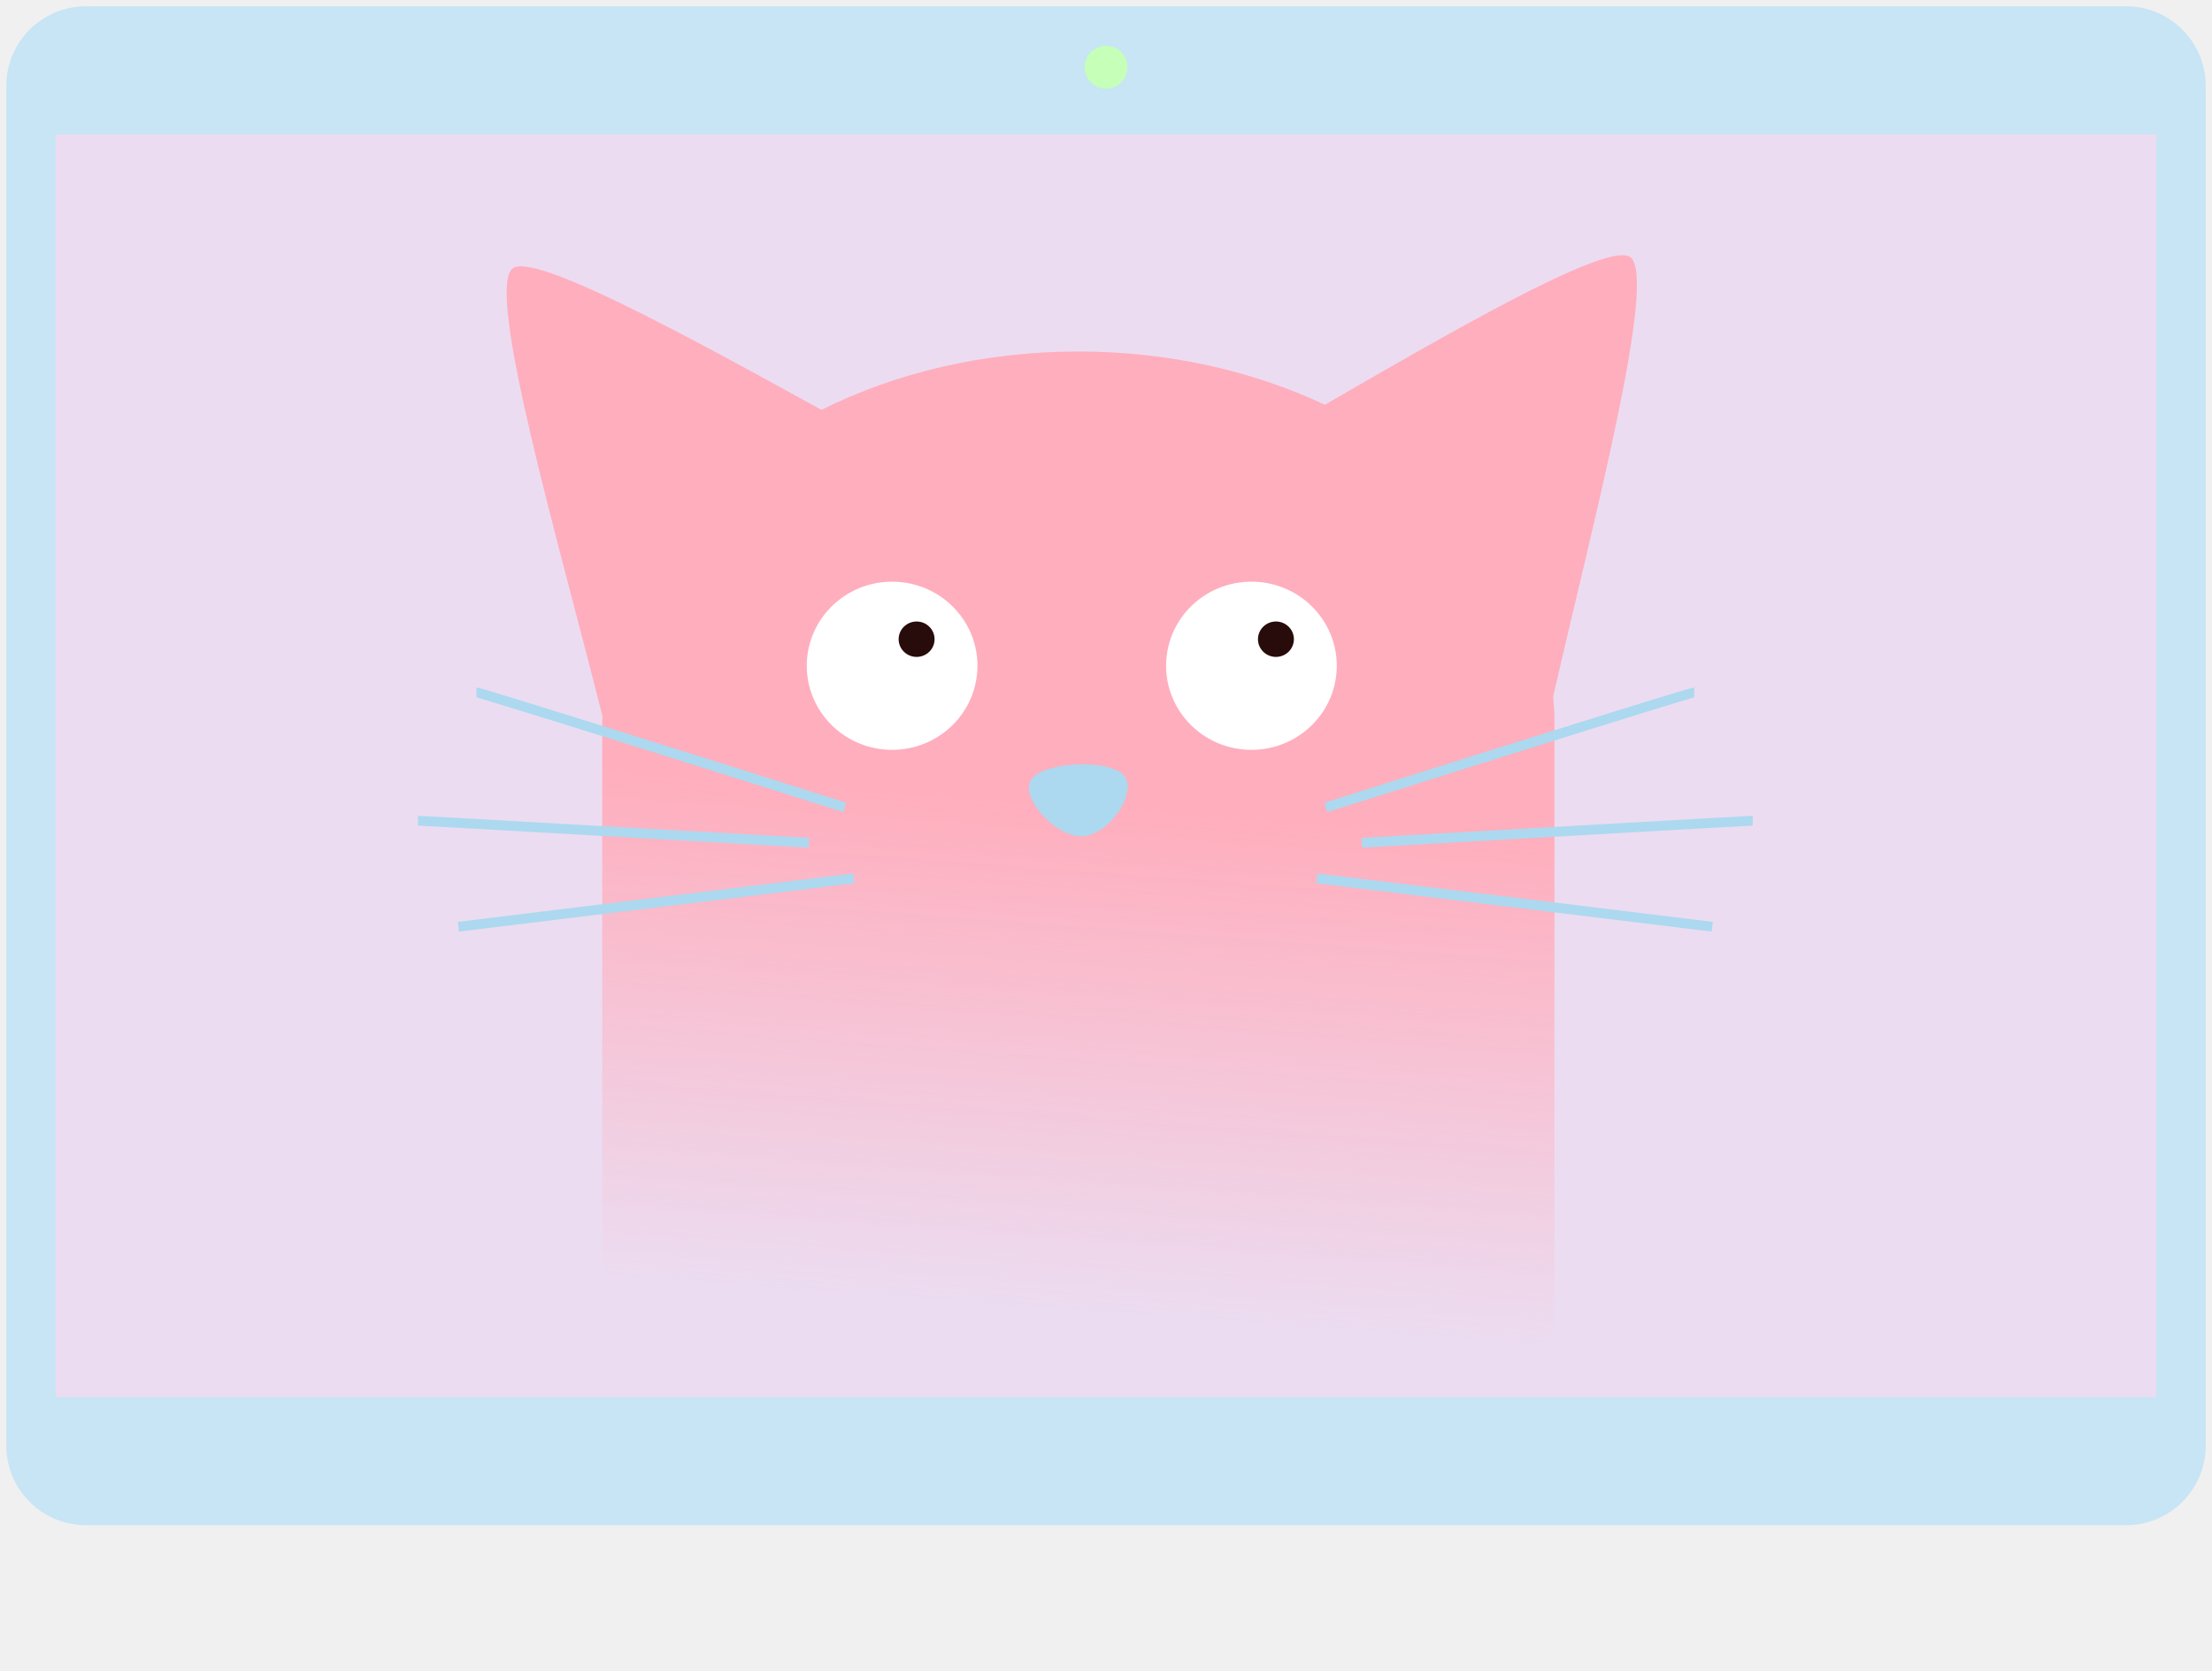
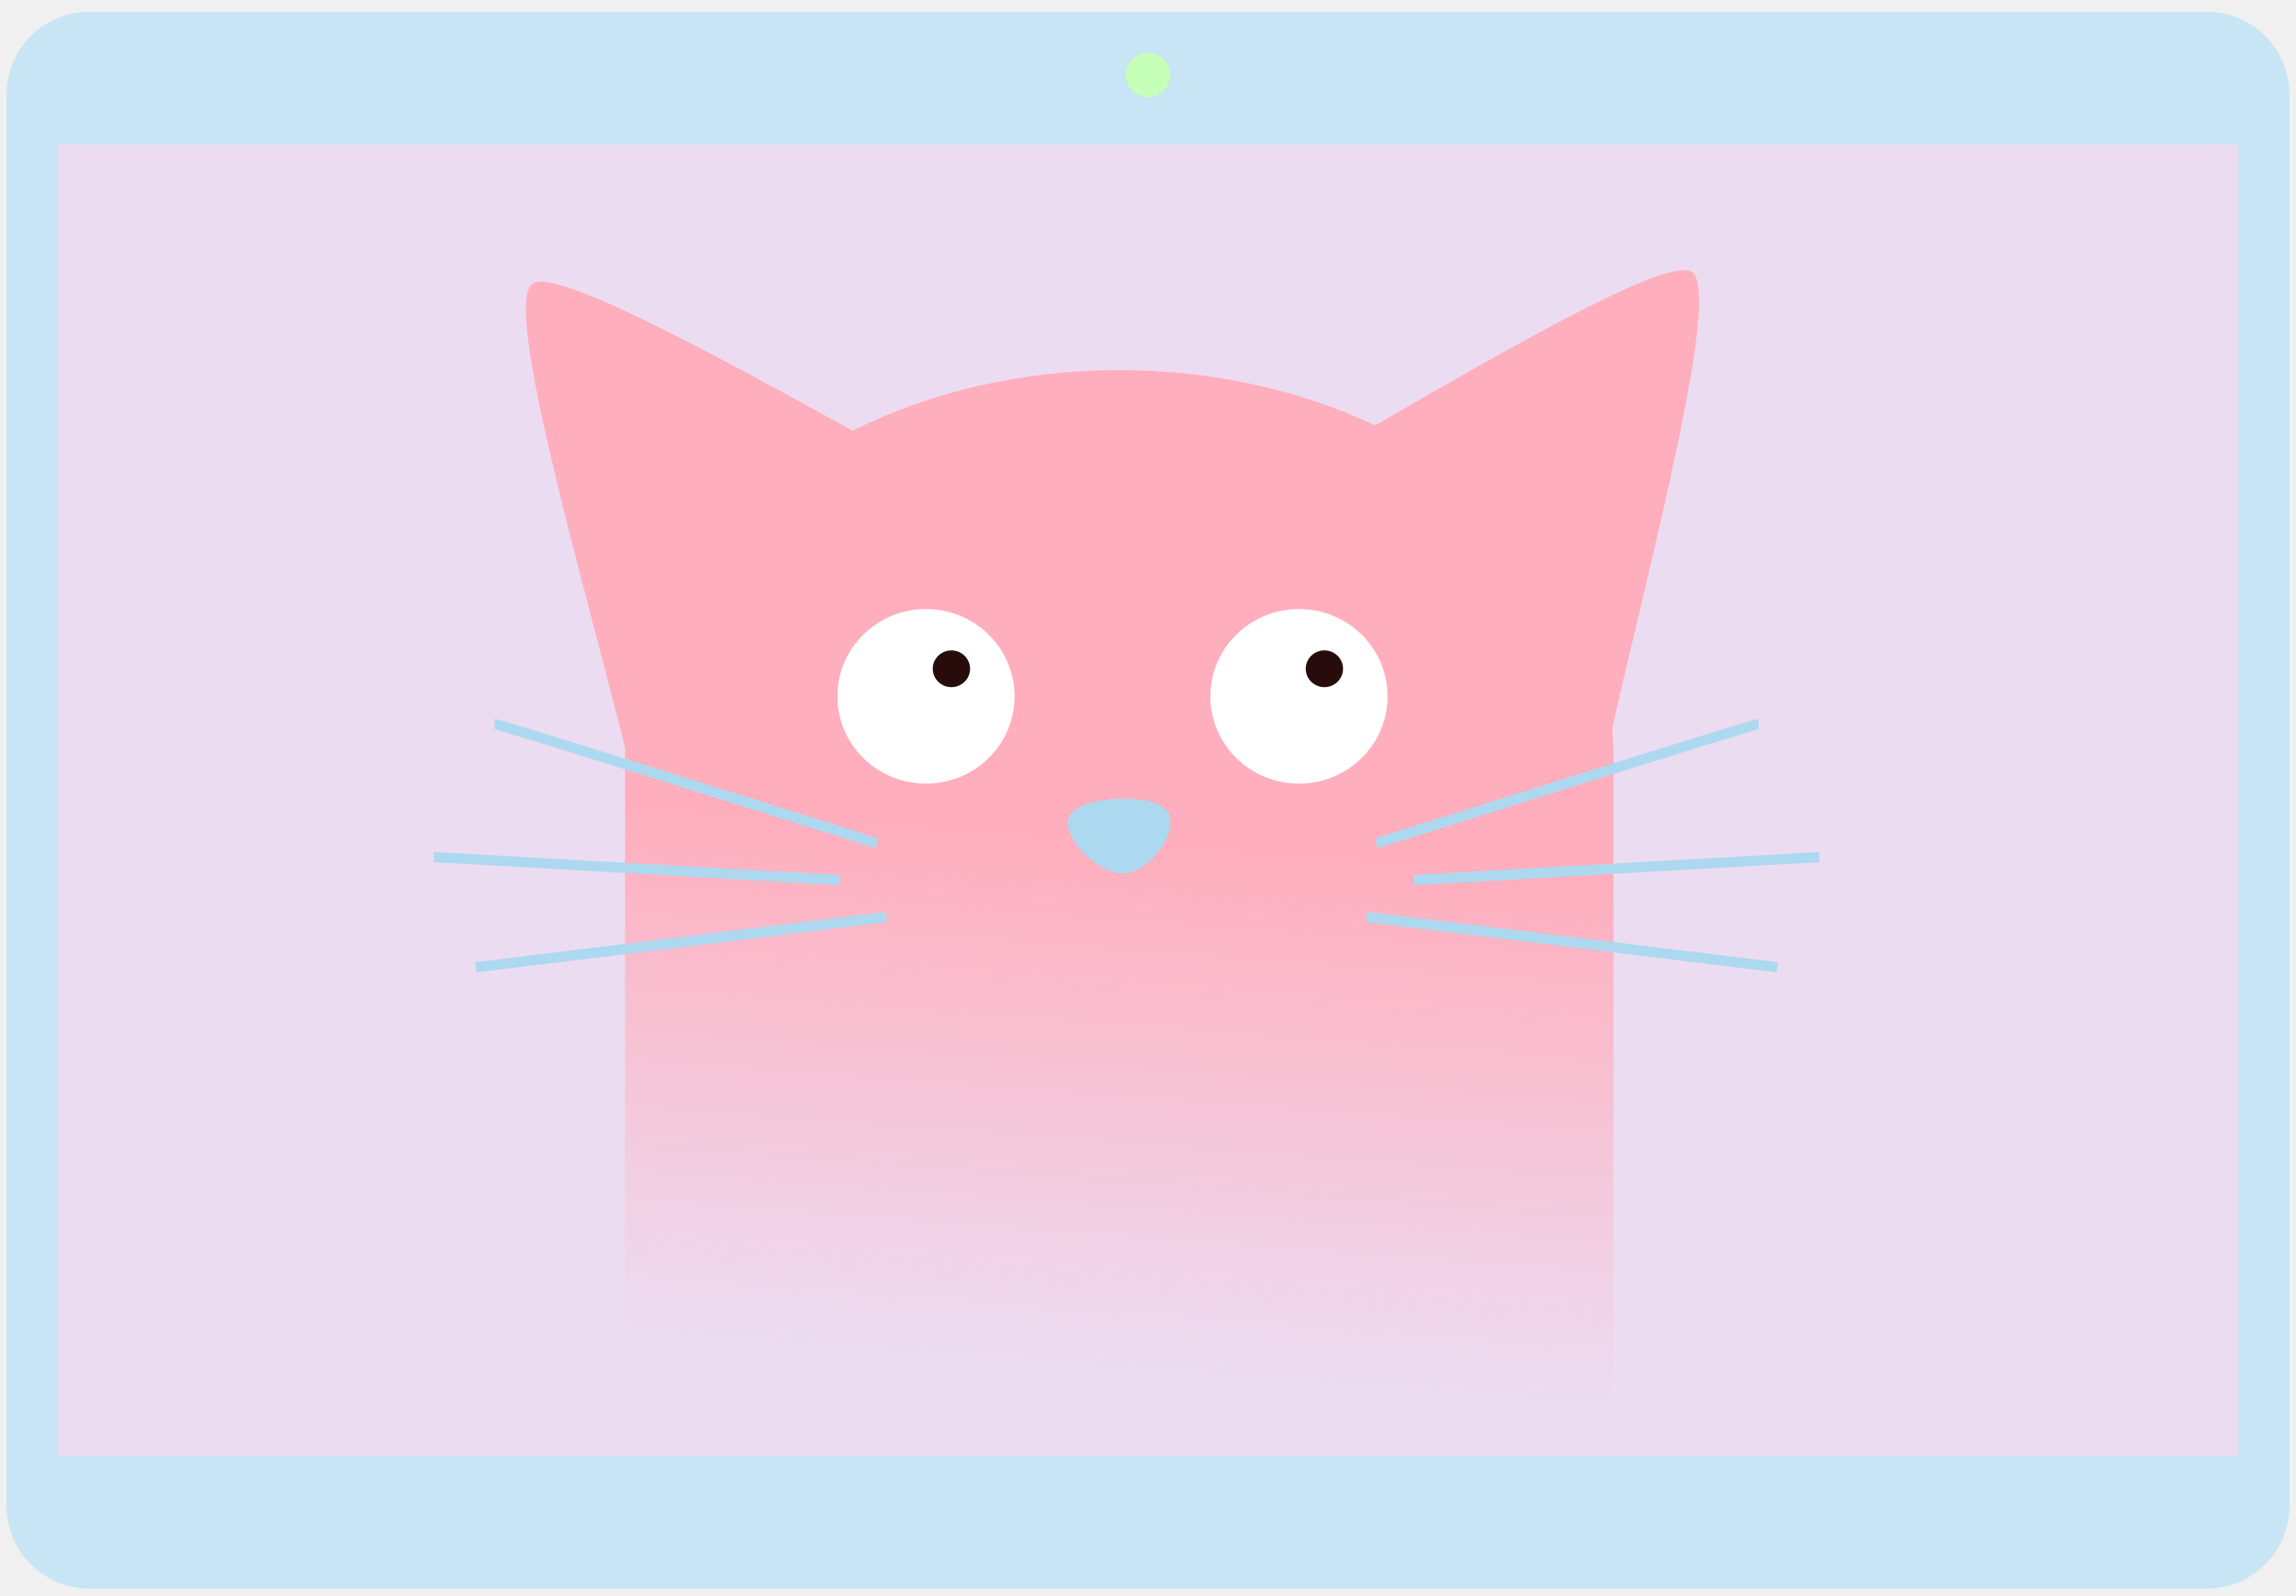
- <svg xmlns="http://www.w3.org/2000/svg" xmlns:xlink="http://www.w3.org/1999/xlink" version="1.1" id="svg2" viewBox="0 0 294.387 222.368" height="62.757mm" width="83.083mm">
+ <svg xmlns="http://www.w3.org/2000/svg" xmlns:xlink="http://www.w3.org/1999/xlink" version="1.1" id="svg2" viewBox="0 0 294.387 204.652" height="57.757mm" width="83.083mm">
  <defs id="defs4">
    <linearGradient id="linearGradient4351">
      <stop id="stop4353" offset="0" style="stop-color:#ffaebd;stop-opacity:1;" />
      <stop id="stop4355" offset="1" style="stop-color:#ffaebd;stop-opacity:0;" />
    </linearGradient>
    <linearGradient gradientTransform="matrix(0.9999989,0.00150097,-0.00150097,0.9999989,281.5935,83.91075)" gradientUnits="userSpaceOnUse" y2="617.627" x2="565.91" y1="546.949" x1="571.17" id="linearGradient4357" xlink:href="#linearGradient4351" />
  </defs>
-   <g transform="matrix(0.9986216,0.05248634,-0.05248634,0.9986216,-314.8211,-558.0857)" id="layer1">
+   <g transform="matrix(0.9986216,0.05248634,-0.05248634,0.9986216,-314.8211,-575.8023)" id="layer1">
    <g transform="matrix(0.9506801,-0.05139733,0.05139733,0.9506801,-25.54348,39.58923)" id="g4324">
-       <g id="g3394" transform="translate(-62.46078,48.9249)">
+       <g id="g3394" transform="translate(-62.48976,68.23523)">
        <rect transform="matrix(0.9999989,0.00150097,-0.00150097,0.9999989,0,0)" ry="11.144" y="497.925" x="422.911" height="212.377" width="307.453" id="rect3338" style="opacity:1;fill:#c7e5f4;fill-opacity:1;stroke:#7dccd6;stroke-width:1.755;stroke-miterlimit:4;stroke-dasharray:none;stroke-opacity:0" />
        <rect transform="matrix(0.9999989,0.00150097,-0.00150097,0.9999989,0,0)" style="opacity:1;fill:#ecdcf1;fill-opacity:1;stroke:#7dccd6;stroke-width:1.564;stroke-miterlimit:4;stroke-dasharray:none;stroke-opacity:0" id="rect4200" width="293.644" height="176.568" x="429.815" y="515.829" ry="0" />
        <circle transform="matrix(0.9999989,0.00150097,-0.00150097,0.9999989,0,0)" r="3" cy="506.446" cx="576.637" id="path4204" style="opacity:1;fill:#c5ffb8;fill-opacity:1;stroke:#7dccd6;stroke-width:0.1;stroke-miterlimit:4;stroke-dasharray:none;stroke-opacity:0" />
        <path id="rect4244" d="m 648.377,533.721 c -4.756,-0.511 -23.877,10.369 -41.974,20.828 -10.035,-4.74 -21.822,-7.476 -34.458,-7.495 -13.251,-0.02 -25.568,2.959 -35.926,8.102 -19.428,-10.768 -40.02,-21.992 -43.087,-19.863 -4.025,2.794 6.63,39.355 12.41,62.63 -0.006,0.288 -0.028,0.572 -0.028,0.861 l -0.033,21.879 -0.088,58.877 c -0.002,0.998 0.042,1.985 0.111,2.969 3.9e-4,0.006 -4.1e-4,0.011 -2e-5,0.017 1.631,23.028 22.394,41.969 50.193,47.38 1.203,0.234 2.42,0.439 3.649,0.622 0.244,0.036 0.49,0.068 0.736,0.103 0.997,0.139 2.002,0.26 3.014,0.365 0.323,0.034 0.646,0.068 0.971,0.098 0.985,0.09 1.977,0.163 2.975,0.22 0.308,0.018 0.613,0.04 0.922,0.055 1.293,0.06 2.594,0.098 3.907,0.1 0.999,0.002 1.99,-0.018 2.978,-0.051 0.377,-0.012 0.751,-0.03 1.126,-0.047 0.634,-0.029 1.265,-0.068 1.894,-0.111 0.386,-0.026 0.773,-0.049 1.158,-0.081 0.868,-0.071 1.73,-0.153 2.588,-0.25 0.527,-0.059 1.048,-0.13 1.57,-0.198 0.364,-0.048 0.727,-0.096 1.089,-0.148 0.639,-0.092 1.274,-0.191 1.906,-0.297 0.003,-3.9e-4 0.005,4.1e-4 0.008,2e-5 0.009,-9.9e-4 0.018,-0.004 0.027,-0.005 29.227,-4.918 51.171,-24.7 52.231,-48.783 0.026,-0.584 0.058,-1.168 0.059,-1.757 l 0.09,-60.286 0.031,-20.47 c 0.002,-1.214 -0.069,-2.412 -0.171,-3.605 5.38,-23.412 14.833,-58.764 10.835,-61.433 -0.18,-0.12 -0.417,-0.195 -0.708,-0.226 z" style="opacity:1;fill:url(#linearGradient4357);fill-opacity:1;stroke:#7dccd6;stroke-width:0;stroke-miterlimit:4;stroke-dasharray:none;stroke-opacity:0" />
        <path id="path4283" d="m 605.279,583.542 a 11.93,11.758 0.086 0 1 -1.556,16.516 11.93,11.758 0.086 0 1 -16.765,-1.453 11.93,11.758 0.086 0 1 1.391,-16.531 11.93,11.758 0.086 0 1 16.779,1.291" style="opacity:1;fill:#ffffff;fill-opacity:1;stroke:#7dccd6;stroke-width:0;stroke-miterlimit:4;stroke-dasharray:none;stroke-opacity:0" />
        <path d="m 601.448,585.745 a 2.511,2.475 0.086 0 1 -0.328,3.477 2.511,2.475 0.086 0 1 -3.529,-0.306 2.511,2.475 0.086 0 1 0.293,-3.48 2.511,2.475 0.086 0 1 3.532,0.272" id="path4287" style="opacity:1;fill:#280b0b;fill-opacity:1;stroke:#7dccd6;stroke-width:0;stroke-miterlimit:4;stroke-dasharray:none;stroke-opacity:0" />
        <path style="opacity:1;fill:#ffffff;fill-opacity:1;stroke:#7dccd6;stroke-width:0;stroke-miterlimit:4;stroke-dasharray:none;stroke-opacity:0" d="m 555.05,583.467 a 11.93,11.758 0.086 0 1 -1.556,16.516 11.93,11.758 0.086 0 1 -16.765,-1.453 11.93,11.758 0.086 0 1 1.391,-16.531 11.93,11.758 0.086 0 1 16.779,1.291" id="path4289" />
        <path style="opacity:1;fill:#280b0b;fill-opacity:1;stroke:#7dccd6;stroke-width:0;stroke-miterlimit:4;stroke-dasharray:none;stroke-opacity:0" id="path4291" d="m 551.218,585.67 a 2.511,2.475 0.086 0 1 -0.328,3.477 2.511,2.475 0.086 0 1 -3.529,-0.306 2.511,2.475 0.086 0 1 0.293,-3.48 2.511,2.475 0.086 0 1 3.532,0.272" />
        <path d="m 572.446,614.834 c -3.749,0.173 -8.842,-5.472 -7.174,-7.95 1.669,-2.478 10.847,-2.9 12.928,-0.595 2.08,2.305 -2.005,8.372 -5.754,8.545 z" id="path4302" style="opacity:1;fill:#acd9ef;fill-opacity:1;stroke:#acd9ef;stroke-width:0;stroke-miterlimit:4;stroke-dasharray:none;stroke-opacity:0" />
        <path d="m 540.45,620.672 c -55.279,6.68 -55.279,6.68 -55.279,6.68 l 0,0 0,0 m 49.004,-11.67 c -53.908,-3.161 -54.637,-3.162 -54.637,-3.162 m 59.663,-1.774 c -50.834,-16.166 -51.461,-16.167 -51.461,-16.167" style="fill:none;fill-rule:evenodd;stroke:#acd9ef;stroke-width:1.374px;stroke-linecap:butt;stroke-linejoin:miter;stroke-opacity:1" id="path4308" />
        <path id="path4311" style="fill:none;fill-rule:evenodd;stroke:#acd9ef;stroke-width:1.374px;stroke-linecap:butt;stroke-linejoin:miter;stroke-opacity:1" d="m 605.185,620.769 c 55.259,6.846 55.259,6.846 55.259,6.846 l 0,0 0,0 m -48.969,-11.817 c 53.917,-2.999 54.646,-2.998 54.646,-2.998 m -59.658,-1.953 c 50.882,-16.013 51.51,-16.013 51.51,-16.013" />
      </g>
    </g>
    <text id="text4343" y="500.819" x="165.463" style="font-style:normal;font-variant:normal;font-weight:normal;font-stretch:normal;font-size:40px;line-height:125%;font-family:Monaco;-inkscape-font-specification:Monaco;letter-spacing:0px;word-spacing:0px;fill:#000000;fill-opacity:1;stroke:none;stroke-width:1px;stroke-linecap:butt;stroke-linejoin:miter;stroke-opacity:1" xml:space="preserve">
      <tspan y="500.819" x="165.463" id="tspan4345" />
    </text>
    <text id="text4347" y="464.049" x="142.836" style="font-style:normal;font-weight:normal;font-size:40px;line-height:125%;font-family:sans-serif;letter-spacing:0px;word-spacing:0px;fill:#000000;fill-opacity:1;stroke:none;stroke-width:1px;stroke-linecap:butt;stroke-linejoin:miter;stroke-opacity:1" xml:space="preserve">
      <tspan style="font-style:normal;font-variant:normal;font-weight:normal;font-stretch:normal;font-family:Monaco;-inkscape-font-specification:Monaco" y="464.049" x="142.836" id="tspan4349" />
    </text>
  </g>
</svg>
